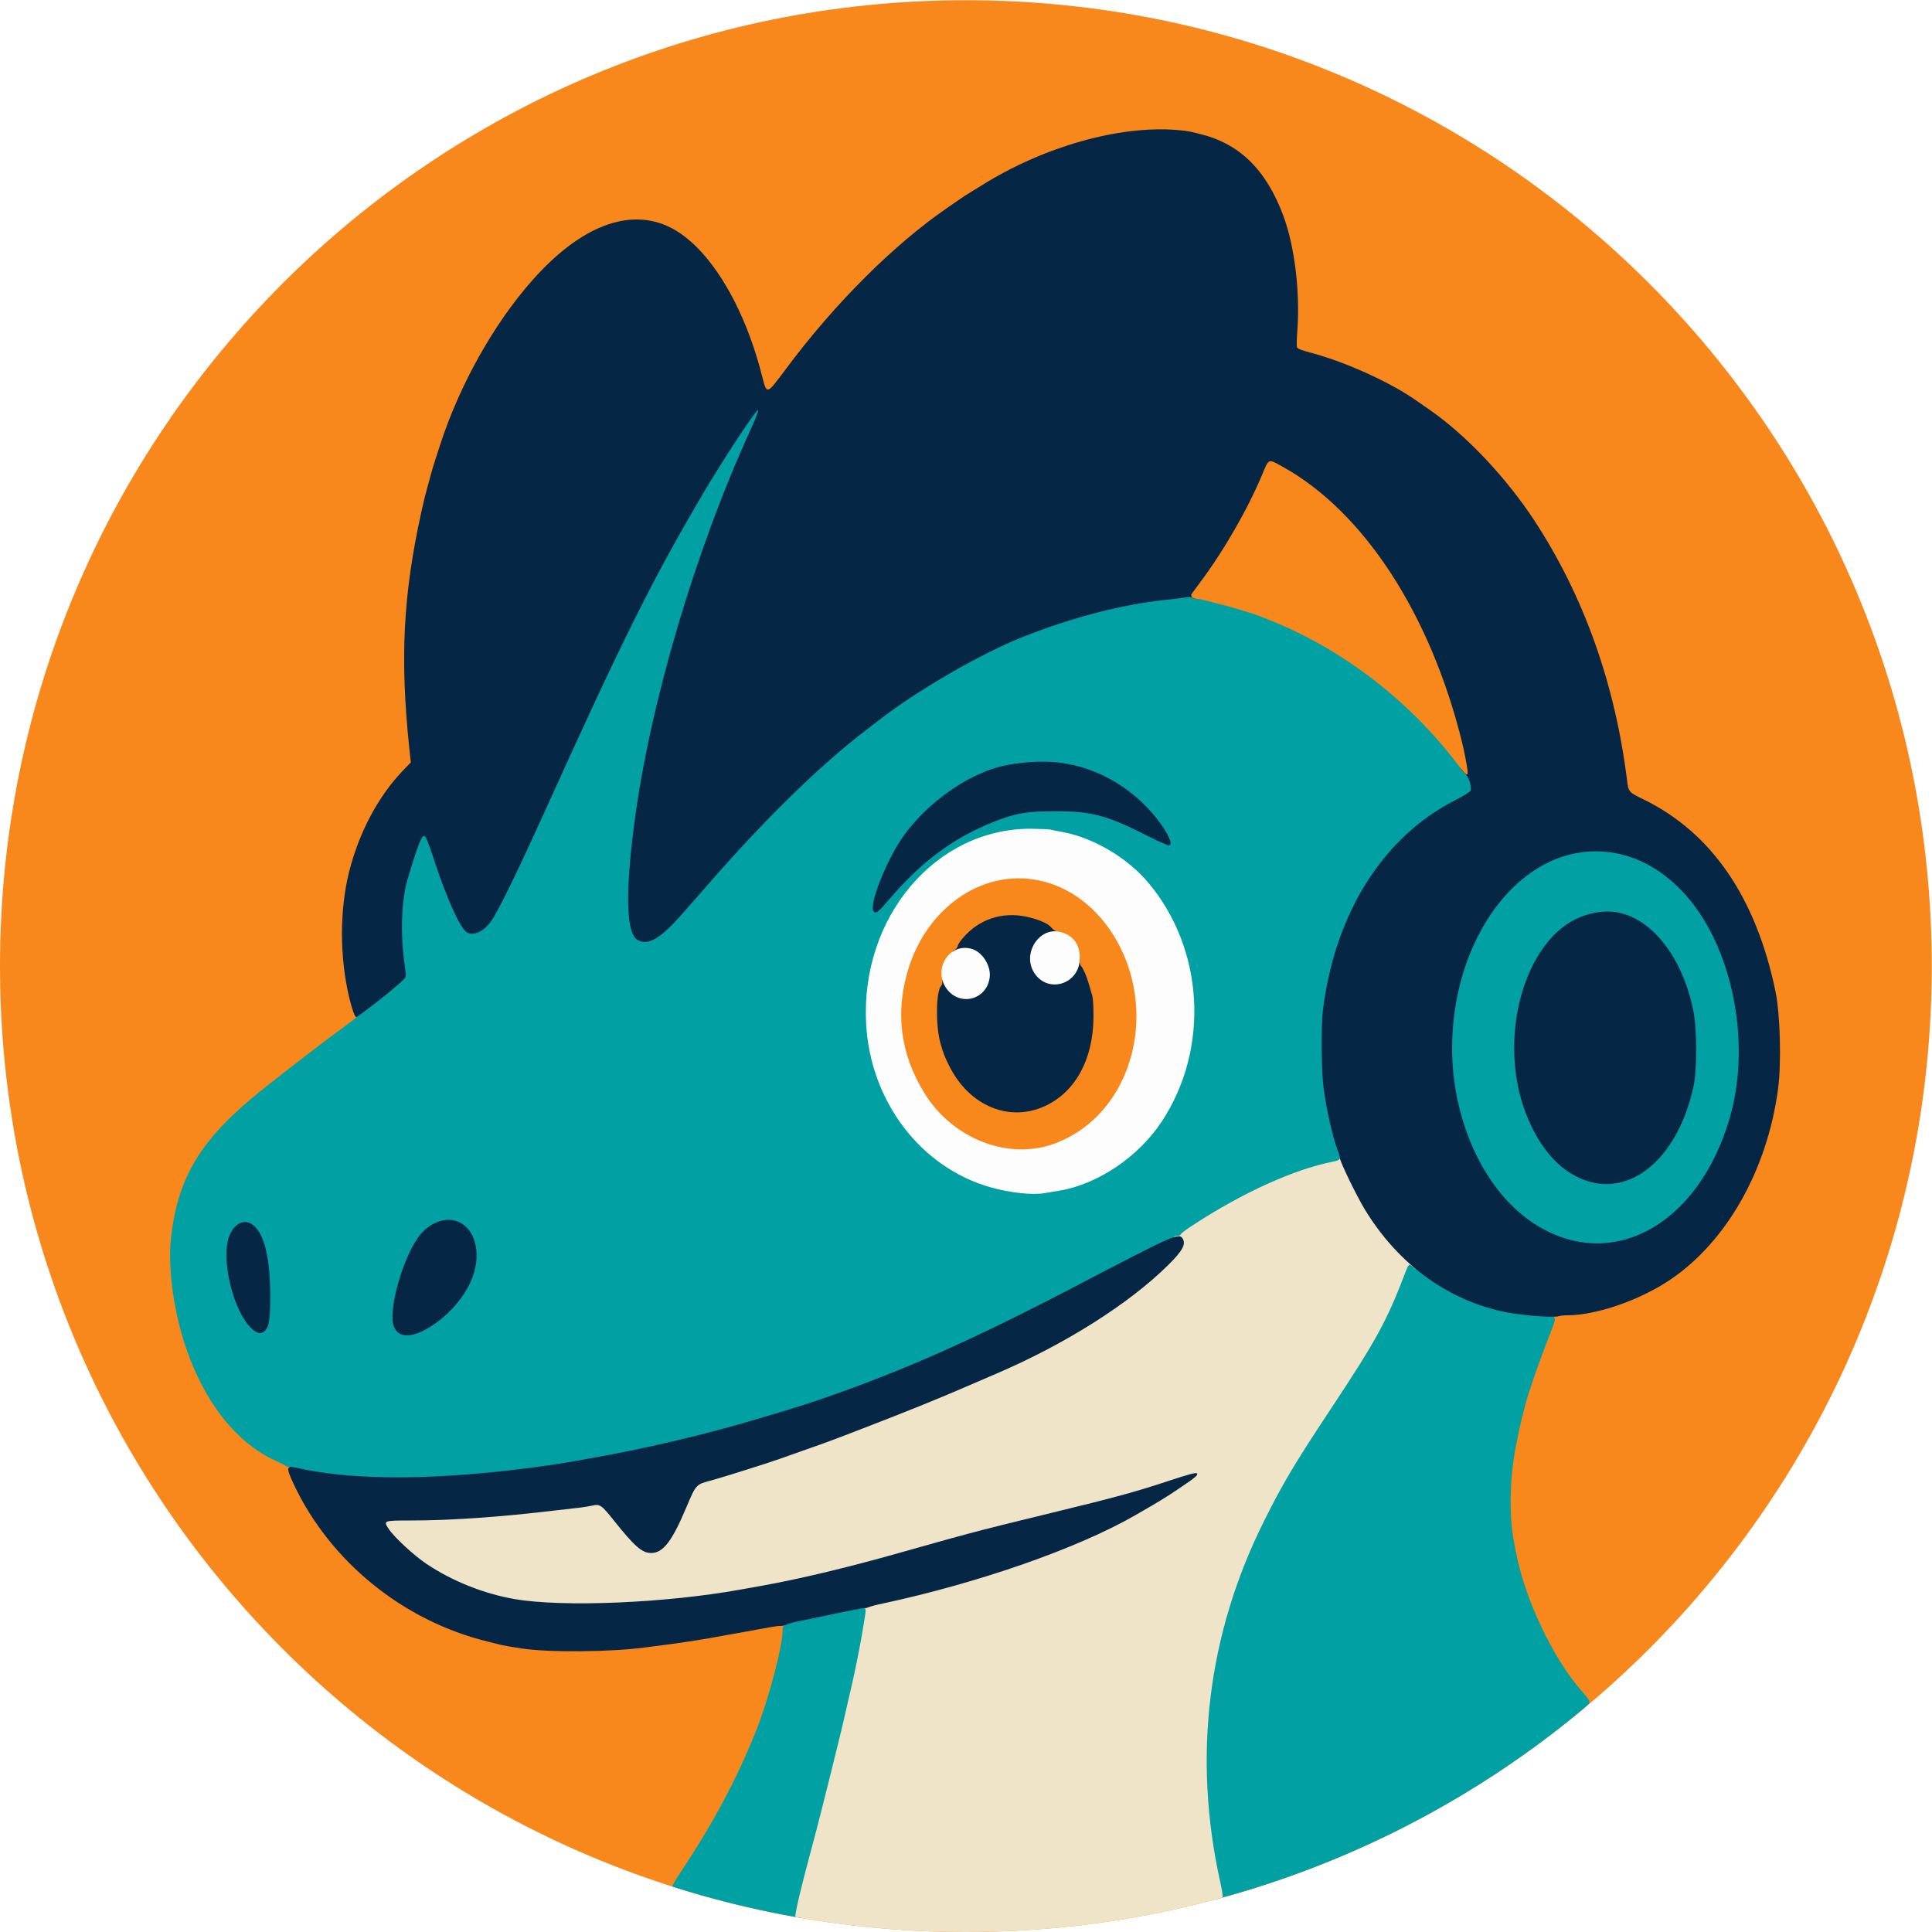
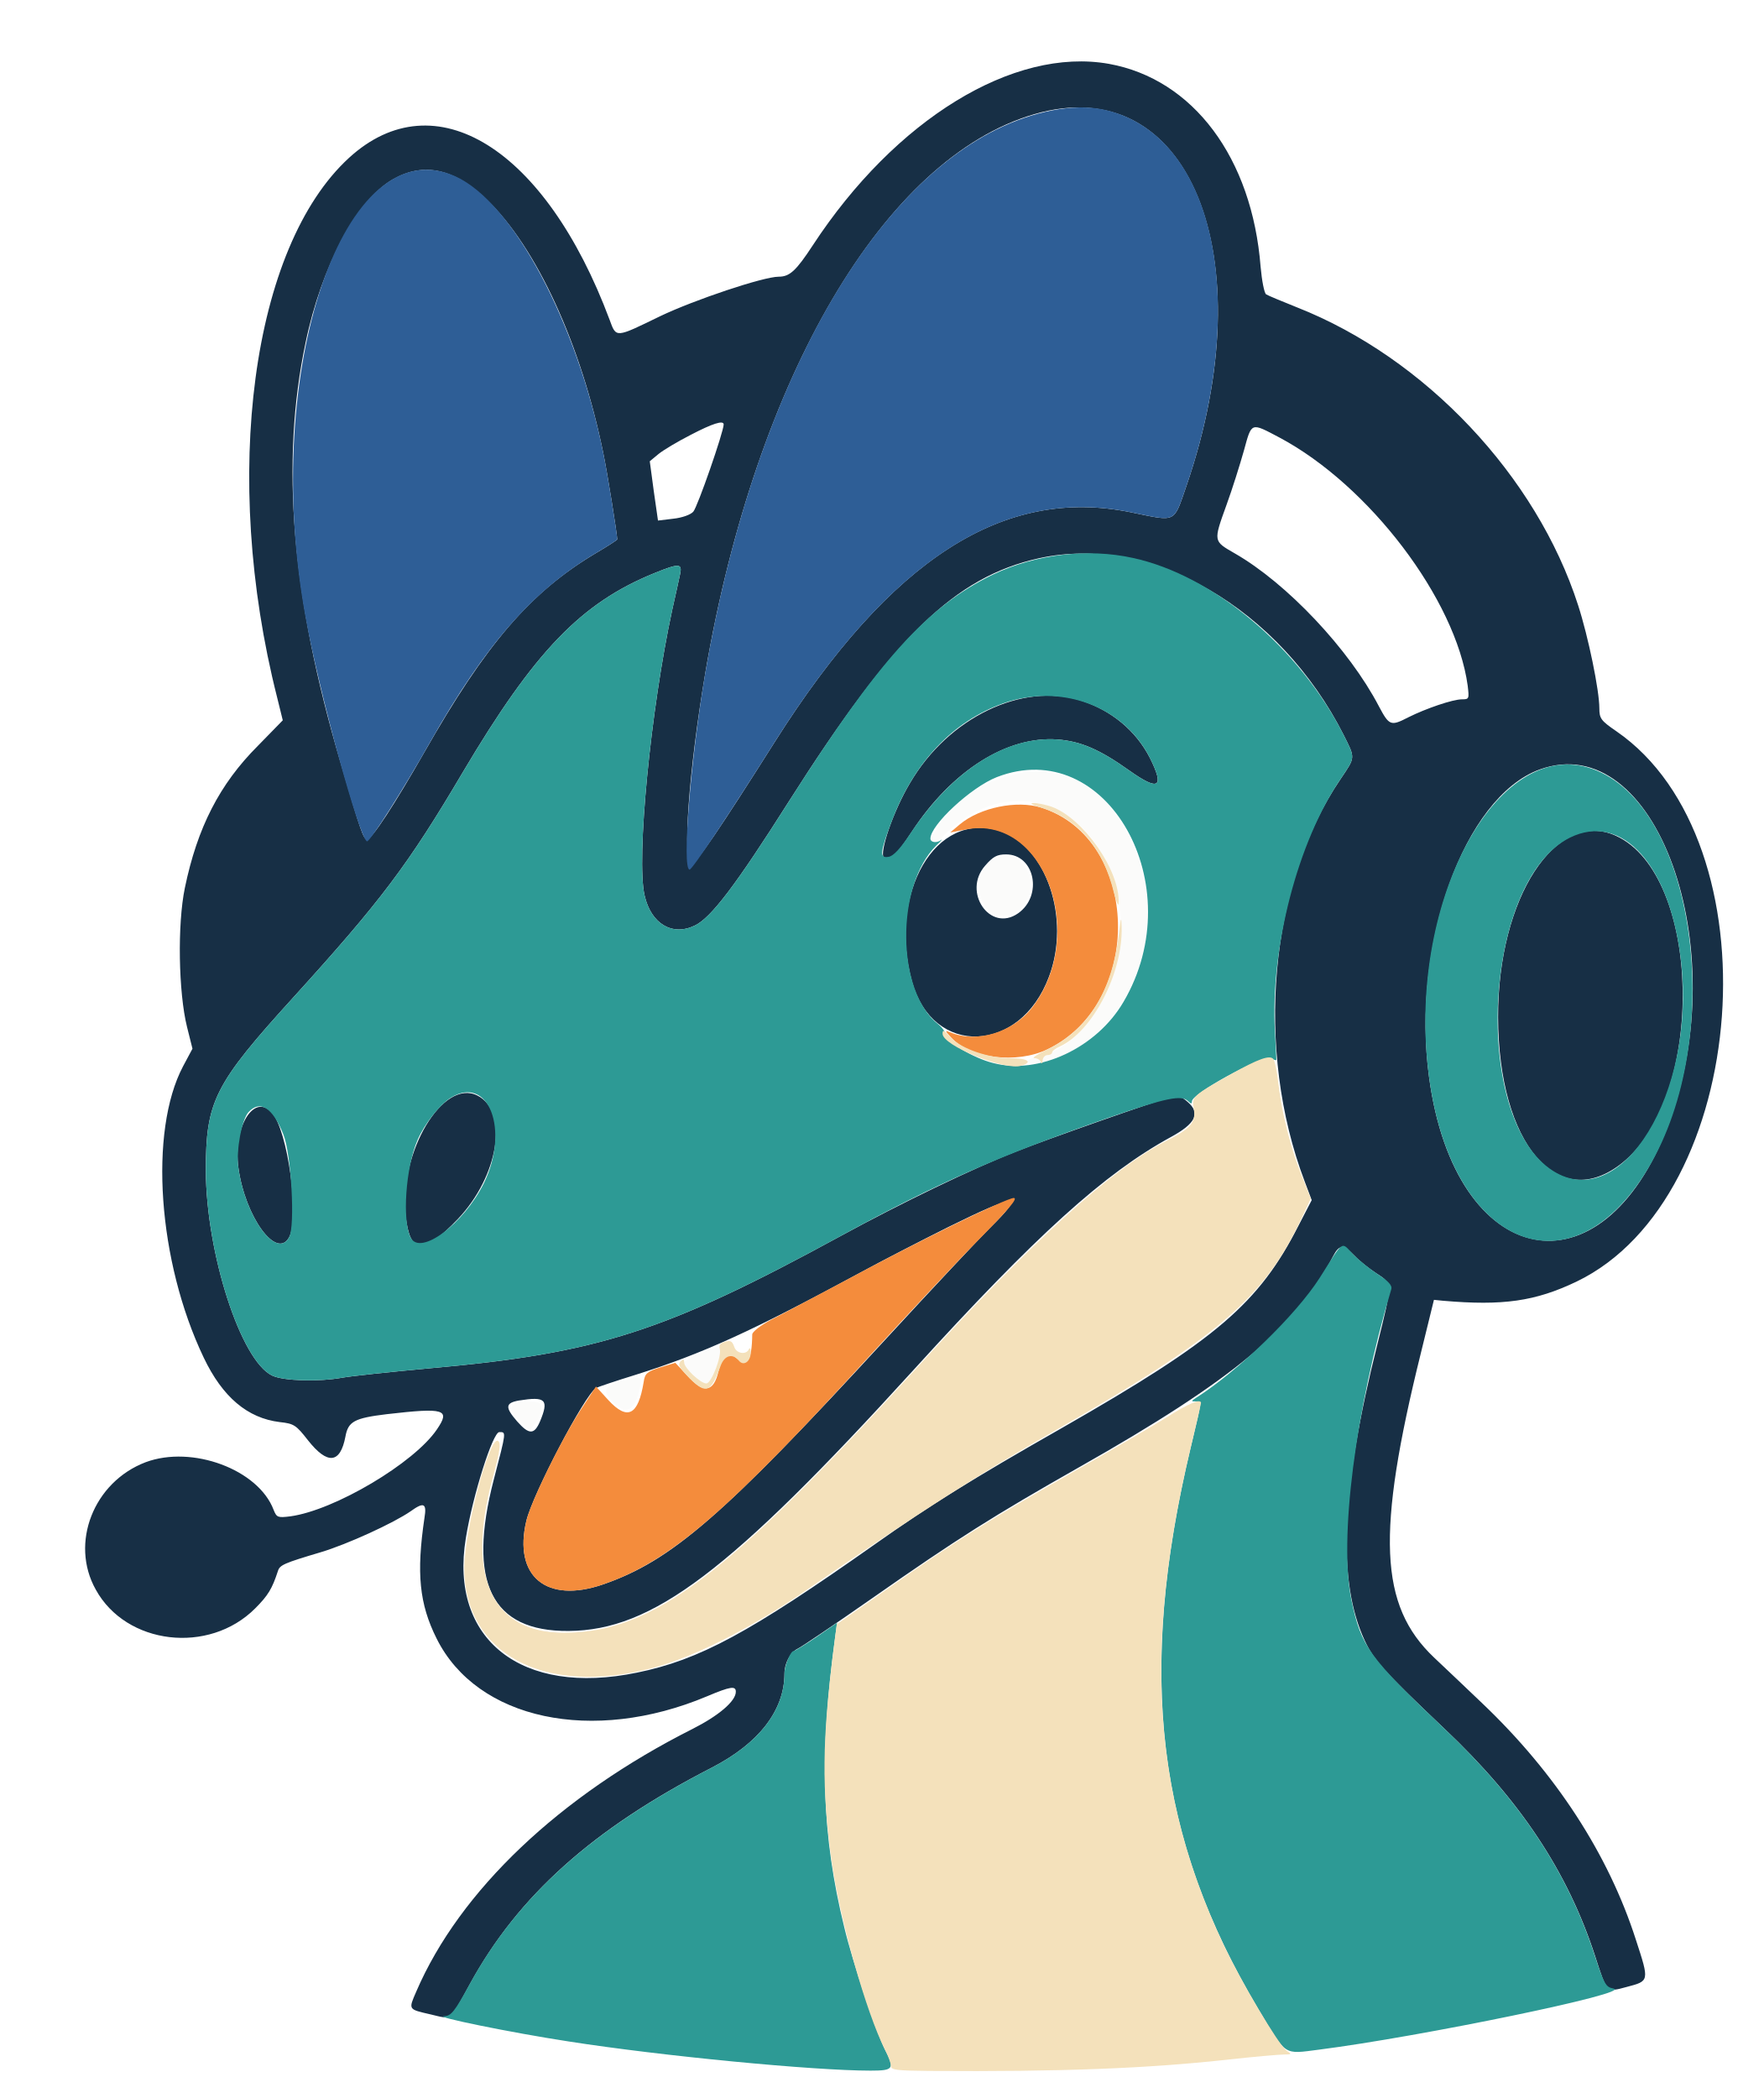
- <svg xmlns="http://www.w3.org/2000/svg" viewBox="192.0 164.0 861.5 861.5">
-   <defs>
-     <clipPath id="c">
-       <circle cx="622.8" cy="594.8" r="430.7" />
-     </clipPath>
-   </defs>
-   <g transform="translate(1245.5 0) scale(-1 1)">
-     <circle cx="622.8" cy="594.8" r="430.7" fill="#f9881c" />
-     <g clip-path="url(#c)">
-       <g transform="translate(0,1254) scale(0.05,-0.05)">
-         <path id="teal" fill="#01a1a3" d="M14267 18182 l-47 -48 73 -159 c311 -678 628 -1595 822 -2377 203 -817 321 -1772 255 -2065 -11 -51 -13 -53 -46 -53 -85 0 -160 55 -305 223 -696 802 -1199 1304 -1671 1665 -38 29 -96 74 -130 100 -342 263 -898 584 -1268 731 -441 175 -887 291 -1275 331 -60 6 -137 16 -170 21 -38 6 -63 5 -69 -1 -6 -6 -21 -10 -34 -10 -14 0 -41 -4 -61 -10 -20 -5 -82 -21 -139 -35 -57 -14 -122 -32 -145 -39 -23 -7 -76 -23 -117 -36 -80 -24 -107 -34 -265 -100 -276 -117 -550 -275 -818 -473 -270 -200 -650 -577 -854 -847 -23 -31 -54 -67 -68 -80 -31 -29 -50 -70 -60 -128 -11 -65 50 -123 225 -213 595 -305 984 -939 1091 -1779 18 -140 15 -559 -5 -703 -26 -193 -78 -424 -121 -542 -33 -91 -32 -94 18 -142 36 -35 53 -43 122 -58 346 -75 777 -269 1195 -540 41 -27 91 -63 110 -80 21 -19 51 -35 74 -40 41 -7 281 -127 946 -474 712 -371 1308 -644 1833 -840 320 -119 483 -175 737 -251 58 -17 148 -44 200 -60 462 -140 1051 -278 1525 -359 39 -7 90 -16 115 -21 98 -19 377 -59 550 -79 731 -85 1346 -88 1785 -10 173 31 168 29 181 74 8 30 16 40 31 40 12 1 27 6 34 12 8 5 53 28 100 50 355 165 644 542 807 1053 99 311 145 677 117 930 -61 547 -268 885 -805 1315 -217 174 -624 486 -755 580 -104 75 -117 89 -105 120 6 16 7 31 3 35 -4 4 -40 32 -79 61 -303 230 -285 206 -258 355 12 64 16 149 16 299 0 229 -9 306 -61 480 -80 274 -103 326 -166 384 l-47 44 -53 -54 c-52 -53 -53 -57 -125 -274 -65 -198 -176 -473 -216 -532 -29 -44 -102 -22 -147 45 -52 80 -232 452 -447 927 -708 1565 -963 2076 -1418 2850 -171 290 -466 737 -524 792 l-44 43 -47 -48z m-2192 -3282 c365 -82 685 -296 879 -587 80 -122 226 -426 226 -473 0 -3 -80 74 -177 170 -287 283 -496 425 -807 545 -194 75 -283 90 -541 90 -309 0 -445 -34 -757 -188 -81 -40 -144 -67 -141 -62 151 258 494 471 838 520 135 19 359 12 480 -15z m33 -590 c319 -64 602 -220 773 -427 518 -626 517 -1586 -3 -2201 -104 -123 -294 -258 -457 -327 -212 -89 -510 -142 -665 -116 -39 6 -100 17 -136 23 -328 55 -649 262 -830 535 -422 637 -381 1517 99 2107 144 178 449 349 706 396 39 7 86 16 105 21 76 16 304 10 408 -11z m5088 -3500 c66 -32 93 -69 157 -210 94 -204 167 -558 128 -619 -27 -42 -185 16 -319 116 -203 151 -316 462 -239 653 39 96 152 121 273 60z m1750 -32 c25 -62 30 -237 10 -356 -35 -205 -162 -469 -204 -427 -4 4 -9 95 -10 204 -5 267 23 472 79 584 18 34 23 37 63 37 42 0 45 -2 62 -42z M6705 14280 c-245 -36 -446 -151 -676 -387 -440 -451 -631 -1151 -509 -1868 46 -267 172 -579 318 -785 94 -134 305 -348 414 -421 321 -214 652 -245 996 -93 153 68 413 287 544 459 589 777 534 2003 -121 2688 -309 323 -628 457 -966 407z m253 -729 c113 -47 196 -108 259 -191 233 -311 326 -810 234 -1254 -59 -281 -209 -565 -350 -665 -204 -143 -409 -158 -631 -46 -191 96 -342 351 -422 710 -34 152 -33 520 1 685 93 449 300 730 582 790 88 19 246 5 327 -29z M8444 10562 c-305 -255 -693 -403 -1096 -419 -118 -5 -140 -8 -155 -25 -16 -18 -16 -19 5 -34 18 -12 20 -18 10 -34 -10 -15 -5 -35 25 -112 20 -51 47 -122 61 -158 13 -36 37 -101 54 -145 30 -81 98 -286 113 -340 28 -107 52 -206 59 -240 4 -22 15 -74 23 -115 62 -288 72 -646 26 -885 -5 -27 -14 -75 -20 -105 -80 -413 -328 -937 -580 -1225 -73 -84 -84 -102 -69 -119 20 -26 260 -219 405 -328 806 -605 1777 -1096 2695 -1364 85 -25 168 -50 183 -56 42 -16 51 -1 85 157 246 1124 113 2214 -394 3226 -168 336 -268 504 -599 1004 -401 605 -495 778 -660 1212 -19 49 -41 84 -70 113 l-42 41 -59 -49z M13310 7495 c-43 -44 -43 -44 -31 -127 21 -135 30 -183 61 -343 18 -94 42 -206 61 -285 11 -47 24 -103 29 -125 37 -167 63 -276 146 -610 52 -209 112 -447 134 -530 22 -82 76 -289 120 -459 44 -170 86 -316 94 -324 11 -11 21 -12 47 -4 19 6 77 19 129 28 269 47 942 222 973 253 7 7 -18 51 -75 138 -289 434 -501 832 -671 1258 -112 280 -237 755 -237 900 0 21 -5 35 -12 35 -7 0 -1 11 14 24 25 22 26 25 10 39 -37 32 -82 45 -342 97 -25 5 -121 25 -215 45 -207 43 -182 44 -235 -10z" />
-         <path id="cream" fill="#efe4c7" d="M9073 11478 c-31 -32 -60 -74 -72 -105 -96 -246 -266 -512 -463 -725 -95 -103 -108 -120 -102 -143 6 -26 7 -26 28 -7 39 35 42 33 71 -41 165 -434 259 -607 660 -1212 331 -500 431 -668 599 -1004 507 -1011 641 -2110 394 -3224 -21 -96 -27 -142 -20 -149 25 -25 553 -147 872 -202 601 -104 1329 -147 1800 -107 80 7 188 14 240 17 136 7 537 53 645 74 28 5 92 15 143 21 51 7 99 17 107 23 15 11 -40 243 -185 781 -22 83 -82 321 -134 530 -83 334 -109 443 -146 610 -5 22 -18 78 -29 125 -33 138 -79 367 -101 500 -5 30 -14 82 -19 115 -18 103 -17 109 26 102 37 -6 37 -6 -13 44 -50 50 -50 50 -205 85 -922 205 -1703 484 -2284 814 -115 65 -122 73 -46 50 130 -41 454 -125 861 -224 377 -92 470 -115 610 -151 163 -42 431 -116 715 -197 455 -130 913 -240 1245 -299 63 -12 151 -27 195 -35 669 -121 1587 -159 2015 -85 272 47 553 159 786 313 120 80 393 341 429 410 19 38 19 38 -30 88 l-49 50 -216 0 c-427 0 -1174 62 -1642 136 -46 7 -107 -45 -226 -196 -161 -203 -193 -230 -275 -230 -37 0 -53 5 -72 24 -25 25 -114 202 -186 371 -32 73 -56 114 -93 153 -60 64 -75 72 -186 101 -99 27 -489 150 -605 191 -44 16 -152 54 -240 85 -169 59 -245 87 -495 184 -380 146 -694 273 -930 376 -85 37 -202 87 -260 112 -500 214 -970 490 -1314 772 -231 189 -303 277 -279 341 11 31 3 40 -37 40 -10 0 -20 7 -23 15 -4 8 -52 45 -109 81 -444 290 -900 496 -1245 564 -67 13 -76 26 -53 71 19 34 -4 21 -57 -33z" />
-         <path id="navy" fill="#062646" d="M10575 20641 c-49 -4 -103 -11 -120 -15 -16 -4 -50 -12 -75 -18 -360 -84 -600 -317 -755 -732 -99 -266 -149 -664 -126 -1009 6 -82 8 -154 5 -162 -7 -16 -35 -27 -139 -55 -304 -82 -700 -262 -930 -425 -33 -23 -85 -59 -115 -80 -326 -226 -681 -602 -935 -989 -439 -671 -717 -1450 -825 -2311 -13 -109 -14 -109 -149 -175 -605 -296 -1001 -872 -1175 -1711 -43 -206 -54 -647 -22 -879 98 -718 458 -1352 958 -1691 272 -184 661 -319 920 -319 33 0 67 -4 76 -8 29 -15 310 5 453 32 521 98 974 423 1275 916 76 125 224 430 224 461 0 8 11 45 25 84 43 118 95 349 121 542 20 144 23 563 5 703 -109 857 -535 1533 -1172 1860 -85 44 -140 78 -144 89 -12 38 18 127 51 154 38 30 65 84 80 160 44 224 178 658 270 877 214 507 415 833 748 1213 130 149 585 475 615 441 4 -5 18 -34 31 -64 112 -269 333 -650 534 -920 39 -52 79 -107 88 -122 18 -28 46 -36 64 -18 6 6 31 7 69 1 33 -5 110 -15 170 -21 388 -40 834 -156 1275 -331 370 -147 926 -468 1268 -731 34 -26 92 -71 130 -100 406 -311 885 -778 1388 -1353 72 -83 179 -205 238 -272 203 -232 310 -297 406 -248 105 54 116 403 34 1035 -139 1071 -544 2440 -1041 3525 -45 99 -69 163 -64 168 13 13 319 -452 493 -748 455 -774 710 -1285 1418 -2850 245 -540 413 -884 474 -966 69 -93 164 -132 219 -89 59 46 173 301 277 615 74 223 86 250 106 237 22 -14 68 -141 139 -382 57 -196 66 -494 24 -783 -13 -87 -13 -87 17 -118 50 -54 399 -329 416 -329 14 0 35 58 63 171 87 361 87 789 0 1130 -88 346 -257 664 -474 892 l-75 78 14 127 c84 807 55 1372 -110 2117 -11 50 -24 106 -29 125 -5 19 -19 71 -31 115 -39 145 -39 145 -106 350 -173 533 -477 1075 -816 1459 -433 492 -873 660 -1239 476 -335 -169 -651 -679 -813 -1315 -46 -179 -39 -181 -213 52 -438 588 -961 1109 -1443 1441 -41 28 -93 64 -115 79 -22 16 -56 38 -75 49 -19 12 -73 45 -120 74 -550 343 -1219 532 -1735 491z m-3616 -6441 c651 -82 1160 -847 1161 -1746 0 -651 -286 -1270 -720 -1559 -683 -455 -1474 -35 -1756 934 -200 688 -17 1561 424 2023 256 268 565 388 891 348z M6631 13660 c-306 -65 -567 -408 -662 -870 -34 -165 -35 -533 -1 -685 161 -728 680 -1066 1136 -741 198 141 360 423 427 742 119 573 -72 1207 -437 1453 -138 92 -318 132 -463 101z M11595 14995 c-298 -43 -580 -198 -791 -435 -130 -147 -210 -300 -156 -300 10 0 101 42 203 93 348 176 484 212 804 212 258 0 347 -15 541 -90 360 -139 652 -354 941 -692 106 -124 121 -135 142 -109 42 51 -100 420 -246 640 -183 275 -517 533 -818 630 -180 58 -429 78 -620 51z M16972 10899 c-156 -77 -199 -313 -98 -534 59 -129 169 -261 296 -355 192 -141 338 -158 386 -44 61 146 -93 670 -246 837 -99 108 -235 147 -338 96z M18805 10868 c-96 -83 -145 -299 -145 -633 0 -194 11 -267 46 -302 35 -35 68 -30 123 22 166 156 277 639 192 833 -50 112 -142 146 -216 80z M10526 10759 c-36 -52 -6 -110 123 -238 349 -347 921 -709 1541 -974 58 -25 175 -75 260 -112 236 -103 550 -230 930 -376 250 -97 326 -125 495 -184 88 -31 196 -69 240 -85 116 -41 506 -164 605 -191 145 -38 141 -34 230 -244 127 -302 207 -405 313 -405 81 0 148 59 335 293 109 137 121 145 194 129 29 -6 75 -14 103 -17 27 -3 125 -14 218 -25 493 -59 935 -90 1290 -90 247 0 249 -1 202 -73 -48 -74 -226 -239 -340 -315 -230 -154 -513 -266 -785 -313 -428 -74 -1346 -36 -2015 85 -44 8 -132 23 -195 35 -332 59 -790 169 -1245 299 -284 81 -552 155 -715 197 -140 36 -233 59 -610 151 -580 141 -753 188 -1049 286 -185 61 -246 77 -255 68 -14 -14 9 -34 164 -138 107 -73 183 -119 385 -235 515 -296 1391 -602 2250 -787 55 -11 111 -26 125 -32 14 -6 30 -11 37 -9 12 2 145 -24 403 -79 80 -17 170 -36 200 -41 30 -6 71 -18 90 -26 19 -9 47 -15 62 -14 28 1 35 0 428 -72 135 -25 279 -50 320 -56 156 -24 197 -30 285 -41 50 -6 119 -15 155 -20 311 -44 873 -49 1120 -11 80 12 161 26 180 31 19 5 73 18 120 30 754 184 1407 714 1731 1405 69 148 66 166 -24 145 -473 -107 -1124 -113 -1937 -19 -173 20 -452 60 -550 79 -25 5 -76 14 -115 21 -474 81 -1063 219 -1525 359 -52 16 -142 43 -200 60 -177 53 -230 70 -380 122 -707 244 -1339 525 -2246 999 -859 449 -915 474 -948 428z" />
-         <path id="white" fill="#fdfdfd" d="M11700 14401 c-19 -5 -66 -14 -105 -21 -276 -51 -578 -229 -764 -450 -501 -593 -551 -1484 -120 -2135 207 -312 568 -556 909 -613 36 -6 97 -17 136 -23 110 -18 304 3 479 52 625 176 1076 770 1111 1465 48 949 -624 1739 -1475 1733 -75 -1 -152 -4 -171 -8z m416 -522 c143 -25 318 -99 431 -182 253 -187 445 -684 403 -1045 -71 -613 -427 -996 -946 -1019 -527 -24 -918 365 -984 977 -43 396 138 886 399 1083 199 150 480 225 697 186z" />
-         <path id="iris" fill="#f9881c" d="M9630 17637 c-723 -401 -1318 -1316 -1599 -2457 -20 -84 -42 -195 -48 -244 -8 -67 7 -59 86 45 413 548 989 999 1606 1259 158 66 185 76 265 100 41 13 94 29 117 36 23 7 88 25 145 39 57 14 119 30 139 35 20 6 48 10 61 10 30 0 53 24 42 42 -4 6 -40 55 -79 107 -213 285 -425 654 -555 967 -56 136 -50 134 -180 61z M11860 13958 c-634 -90 -1062 -840 -885 -1549 96 -385 345 -677 685 -806 412 -155 912 37 1165 447 219 355 265 731 139 1125 -169 524 -630 851 -1104 783z m302 -409 c125 -26 288 -132 288 -188 0 -10 28 -44 61 -75 74 -69 92 -114 79 -203 -6 -46 -5 -61 7 -75 10 -11 21 -63 31 -135 29 -229 -25 -469 -151 -665 -152 -238 -471 -317 -742 -184 -159 79 -248 208 -310 454 -30 117 -38 360 -16 442 33 117 46 159 67 207 13 28 28 54 33 58 6 3 11 35 11 71 0 113 20 138 126 159 17 3 44 20 60 36 79 83 299 130 456 98z" />
-         <path id="pupil" fill="#062646" d="M11880 13616 c-100 -26 -160 -56 -188 -90 -10 -14 -31 -28 -46 -32 -28 -7 -28 -7 9 -44 20 -21 50 -40 65 -43 39 -8 58 -30 76 -93 16 -55 13 -118 -8 -157 -39 -75 -212 -75 -252 0 -8 15 -33 46 -55 68 l-41 39 0 -36 c0 -20 -5 -40 -11 -43 -5 -4 -20 -30 -33 -58 -21 -48 -34 -90 -67 -207 -7 -28 -12 -102 -11 -193 3 -374 160 -662 428 -789 321 -151 681 -2 859 357 44 89 53 112 80 210 42 155 37 457 -8 502 -10 10 -13 27 -10 54 7 52 -4 50 -67 -17 -60 -63 -82 -74 -150 -74 -95 0 -125 36 -124 145 0 109 37 148 141 149 51 1 66 5 88 26 26 24 26 24 2 37 -14 7 -27 25 -30 41 -4 18 -33 57 -74 99 -148 152 -358 207 -573 149z" />
-         <path id="highlight" fill="#fdfdfd" d="M11617 13489 c-117 -28 -177 -108 -177 -234 0 -231 282 -322 406 -132 111 169 -41 412 -229 366z M12412 13340 c-100 -24 -183 -152 -168 -259 27 -200 268 -260 385 -97 122 170 -21 405 -217 356z" />
-       </g>
+ <svg xmlns="http://www.w3.org/2000/svg" viewBox="110 60 580 690">
+   <g transform="translate(800 0) scale(-1 1)">
+     <g transform="translate(0,800) scale(0.1,-0.1)">
+       <path d="M3383 4844 c-165 -60 -285 -308 -253 -522 33 -215 178 -387 353 -418 44 -7 52 11 7 19 -161 33 -294 258 -275 466 33 355 354 497 586 258 l60 -62 -16 39 c-70 176 -293 282 -462 220z  M3538 4560 c-58 -58 -16 -173 63 -173 89 0 109 153 24 191 -39 18 -54 15 -87 -18z  M4525 2953 c4 -10 14 -37 22 -60 20 -57 29 -61 65 -24 17 17 34 31 39 31 27 0 2 24 -46 46 -67 29 -90 31 -80 7z  M4795 2838 c16 -79 46 -94 89 -49 36 37 31 51 -25 67 -67 20 -72 19 -64 -18z  M5120 2766 c0 -13 9 -34 19 -47 l19 -24 31 29 c48 46 38 66 -35 66 -29 0 -34 -3 -34 -24z" fill="#FBFBFA" fill-rule="evenodd" />
+     </g>
+     <g transform="translate(0,800) scale(0.1,-0.1)">
+       <path d="M0 7308 c0 -380 2 -689 4 -687 3 3 10 35 16 72 98 617 617 1151 1246 1281 l119 25 -692 0 -693 1 0 -692z M6635 7993 c11 -2 55 -11 99 -19 597 -115 1104 -615 1237 -1219 11 -49 22 -91 25 -94 2 -2 4 298 4 667 l0 672 -692 -1 c-381 -1 -684 -3 -673 -6z M3253 7190 c-277 -50 -471 -309 -499 -668 -4 -45 -12 -86 -18 -90 -6 -4 -52 -23 -102 -43 -421 -166 -787 -554 -924 -979 -34 -105 -70 -281 -70 -339 0 -34 -5 -41 -56 -76 -527 -363 -442 -1534 131 -1810 136 -65 242 -80 439 -63 l30 3 43 -175 c147 -593 137 -830 -43 -1001 -38 -36 -109 -103 -158 -150 -243 -231 -416 -498 -506 -778 -45 -138 -45 -136 31 -156 66 -18 64 -19 103 102 90 276 245 511 496 748 203 193 230 223 261 288 92 197 79 498 -41 976 -50 201 -50 199 3 233 23 15 55 40 71 57 38 39 51 39 72 -1 120 -233 329 -407 834 -693 282 -160 401 -235 681 -431 123 -86 234 -161 245 -166 25 -12 44 -48 44 -82 0 -121 84 -230 240 -310 391 -201 636 -421 795 -712 68 -124 57 -116 129 -99 74 17 73 15 47 75 -143 332 -472 644 -909 864 -85 43 -142 91 -142 122 0 20 17 18 95 -15 376 -158 756 -77 889 190 57 114 67 215 40 397 -8 48 2 53 45 22 56 -39 209 -109 296 -135 121 -36 135 -42 141 -62 19 -58 32 -80 75 -123 152 -152 424 -120 524 62 86 153 7 354 -164 419 -153 57 -371 -24 -421 -157 -10 -25 -14 -26 -55 -21 -146 20 -408 176 -482 286 -45 66 -26 72 165 50 107 -13 127 -24 136 -74 17 -89 59 -93 123 -12 39 50 46 55 93 60 106 13 188 82 250 212 151 316 181 744 68 958 l-31 58 18 72 c28 113 32 337 7 457 -41 198 -114 341 -240 467 l-82 84 19 77 c184 727 83 1480 -237 1773 -282 258 -646 32 -857 -533 -22 -60 -18 -60 -166 12 -113 54 -340 130 -390 130 -36 0 -57 19 -112 103 -271 414 -660 653 -974 597z m247 -166 c491 -144 913 -862 1080 -1835 55 -324 77 -629 45 -629 -15 0 -89 109 -275 403 -380 600 -751 838 -1170 752 -151 -31 -139 -37 -182 87 -260 756 -7 1372 502 1222z m2108 -214 c118 -68 235 -286 287 -537 83 -394 46 -835 -115 -1381 -69 -235 -75 -252 -88 -252 -15 0 -90 115 -187 285 -205 360 -350 528 -565 656 -39 23 -70 43 -70 45 0 16 33 223 46 284 72 355 220 678 383 833 108 103 207 125 309 67z m-980 -840 c43 -22 90 -50 106 -63 l29 -24 -13 -97 -14 -98 -50 6 c-29 3 -57 13 -66 23 -14 15 -100 263 -100 287 0 15 37 3 108 -34z m-1819 -52 c13 -46 38 -126 57 -178 44 -122 44 -119 -27 -160 -171 -98 -376 -315 -474 -503 -34 -64 -39 -66 -97 -36 -58 29 -146 59 -176 59 -24 0 -24 2 -19 45 39 284 324 659 619 816 95 50 91 52 117 -43z m674 -354 c276 -61 477 -256 822 -799 176 -278 257 -384 310 -409 74 -36 144 6 165 99 28 119 -20 612 -91 940 -11 50 -23 102 -26 118 -7 34 4 35 85 2 241 -98 394 -257 630 -655 180 -305 270 -424 557 -740 261 -287 288 -342 288 -570 -1 -272 -115 -625 -218 -674 -37 -18 -154 -21 -231 -7 -27 5 -157 19 -289 31 -551 49 -772 120 -1350 435 -198 108 -441 225 -575 277 -100 40 -456 165 -517 182 -14 5 -30 -1 -49 -18 -43 -37 -27 -71 56 -116 219 -120 442 -322 845 -765 605 -665 859 -857 1135 -859 254 -2 334 159 246 498 -42 161 -41 156 -18 156 21 0 87 -207 110 -349 55 -333 -183 -521 -563 -442 -206 42 -370 131 -785 424 -172 122 -316 212 -615 382 -507 290 -645 408 -776 665 l-43 83 23 61 c165 435 117 979 -118 1324 -49 73 -49 67 -10 145 211 417 634 662 1002 581z m-1646 -695 c248 -91 422 -577 363 -1012 -86 -637 -570 -732 -787 -156 -220 585 43 1307 424 1168z m1943 -1504 c94 -47 224 -114 288 -149 357 -193 521 -268 740 -337 68 -21 127 -41 132 -44 37 -23 208 -349 229 -437 43 -182 -66 -273 -252 -209 -226 78 -394 224 -934 811 -149 162 -301 324 -337 360 -119 116 -93 117 134 5z m1413 -571 c45 -8 47 -22 6 -69 -39 -44 -56 -44 -75 0 -30 72 -19 83 69 69z M3345 5096 c-100 -32 -181 -99 -227 -189 -49 -98 -29 -110 68 -41 97 69 159 96 236 102 166 12 347 -102 479 -303 56 -85 75 -103 92 -86 16 16 -31 154 -86 246 -126 215 -369 332 -562 271z M3612 4667 c-153 -49 -234 -288 -162 -479 95 -255 383 -265 451 -15 79 292 -79 562 -289 494z m48 -114 c76 -86 -16 -221 -108 -157 -83 58 -55 194 39 194 30 0 43 -7 69 -37z M5330 3797 c-104 -52 -70 -265 64 -406 115 -120 158 -117 172 12 22 207 -123 451 -236 394z M6006 3741 c-52 -57 -92 -344 -57 -410 41 -76 145 67 167 229 18 133 -51 246 -110 181z M1585 4651 c-281 -129 -296 -854 -21 -1075 211 -170 408 61 409 479 1 392 -191 687 -388 596z M1 693 l-1 -693 653 1 c453 1 641 4 617 11 -413 118 -641 252 -873 512 -194 218 -336 508 -381 778 -13 75 -14 16 -15 -609z M7985 1298 c-95 -592 -583 -1111 -1190 -1268 l-110 -29 658 0 657 -1 0 670 c0 369 -2 670 -4 670 -2 0 -7 -19 -11 -42z" fill="#172F45" fill-rule="evenodd" />
+     </g>
+     <g transform="translate(0,800) scale(0.1,-0.1)">
+       <path d="M3174 5565 c-264 -57 -548 -296 -693 -582 -39 -78 -39 -72 10 -145 141 -207 231 -554 216 -829 l-5 -96 24 5 c34 6 254 -115 254 -140 0 -9 3 -9 12 0 22 22 71 12 262 -54 361 -126 555 -211 881 -389 578 -315 799 -386 1350 -435 132 -12 262 -26 289 -31 77 -14 194 -11 231 7 103 49 217 402 218 674 0 228 -27 283 -288 570 -287 316 -377 435 -557 740 -236 398 -389 557 -630 655 -81 33 -92 32 -85 -2 3 -16 15 -68 26 -118 71 -328 119 -821 91 -940 -21 -93 -91 -135 -165 -99 -53 25 -134 131 -310 409 -294 463 -454 640 -670 745 -139 67 -312 88 -461 55z m426 -478 c166 -59 293 -193 367 -387 39 -104 41 -123 11 -118 -16 2 -39 27 -73 78 -139 208 -315 320 -483 308 -77 -6 -139 -33 -236 -102 -97 -69 -117 -57 -68 41 86 170 292 247 482 180z m22 -243 c84 -33 218 -157 218 -202 0 -13 -21 -16 -36 -4 -5 4 2 -5 17 -19 134 -133 131 -479 -6 -587 -14 -11 -25 -27 -25 -35 0 -22 -91 -77 -156 -93 -150 -40 -341 50 -429 201 -225 383 55 880 417 739z m1795 -1054 c36 -22 87 -86 110 -140 39 -90 51 -267 22 -321 -32 -60 -174 46 -240 179 -86 175 -16 358 108 282z m666 -48 c22 -25 41 -126 33 -182 -22 -162 -126 -305 -167 -229 -20 37 -7 273 19 338 35 88 77 115 115 73z M1665 4872 c-341 -118 -447 -881 -184 -1317 253 -420 644 -256 719 302 77 564 -219 1124 -535 1015z m72 -227 c286 -143 325 -925 55 -1096 -225 -142 -469 256 -421 686 35 318 194 495 366 410z M2450 3275 c-19 -20 -57 -50 -83 -67 -33 -21 -46 -36 -43 -47 119 -399 173 -825 131 -1025 -32 -151 -56 -185 -305 -421 -251 -238 -406 -472 -496 -750 -30 -91 -35 -100 -60 -105 -70 -13 632 -158 968 -201 118 -15 106 -23 198 131 337 563 402 1103 224 1849 -40 169 -38 151 -16 152 15 0 15 1 -2 12 -138 88 -327 271 -406 394 -81 128 -70 120 -110 78z M4153 2019 c53 -390 45 -654 -30 -959 -27 -113 -104 -342 -134 -402 -32 -62 -28 -68 48 -68 187 0 686 48 993 96 189 29 448 82 409 83 -23 1 -34 15 -84 106 -159 290 -405 510 -795 711 -156 80 -240 189 -240 310 0 26 -20 74 -30 74 -4 0 -38 21 -75 46 l-68 47 6 -44z" fill="#2D9A95" fill-rule="evenodd" />
+     </g>
+     <g transform="translate(0,800) scale(0.1,-0.1)">
+       <path d="M3476 4744 c-326 -103 -341 -641 -21 -795 102 -49 254 -30 317 39 21 23 21 24 3 17 -87 -37 -207 0 -270 82 -184 241 -38 635 218 585 l52 -10 -32 27 c-66 55 -187 80 -267 55z  M3681 3323 c75 -76 234 -246 355 -378 474 -520 660 -680 881 -756 186 -64 295 26 252 209 -14 61 -114 266 -178 364 l-51 78 -41 -45 c-63 -68 -98 -50 -116 60 -4 28 -11 34 -55 48 l-49 15 -41 -44 c-53 -58 -85 -53 -101 16 -12 51 -32 67 -56 46 -38 -34 -54 -12 -55 75 0 9 -27 30 -65 50 -36 18 -140 74 -231 122 -240 130 -540 277 -564 277 -15 0 15 -36 115 -137z" fill="#F48C3C" fill-rule="evenodd" />
+       <path d="M3272 7040 c-364 -77 -485 -625 -274 -1238 43 -124 31 -118 182 -87 419 86 790 -153 1170 -752 151 -239 273 -423 282 -423 26 0 -3 362 -52 649 -152 886 -515 1565 -955 1784 -125 62 -256 87 -353 67z  M5402 6820 c-189 -86 -398 -477 -486 -910 -13 -61 -46 -268 -46 -284 0 -2 31 -22 70 -45 208 -124 362 -299 545 -621 87 -154 199 -330 208 -327 25 8 159 496 203 742 147 807 -128 1611 -494 1445z" fill="#2E5E96" fill-rule="evenodd" />
+     </g>
+     <g transform="translate(0,800) scale(0.1,-0.1)">
+       <path d="M3442 4747 c-105 -38 -225 -209 -221 -316 0 -15 6 -2 15 31 36 149 117 244 240 282 31 9 40 15 24 15 -14 0 -40 -6 -58 -12z M3211 4352 c-4 -152 95 -344 204 -394 14 -6 25 -15 25 -20 0 -4 7 -8 15 -8 8 0 15 -8 16 -17 0 -11 3 -13 6 -5 2 6 12 12 21 12 10 0 -10 13 -43 29 -134 64 -213 192 -235 381 -6 54 -8 58 -9 22z M3771 3986 c-33 -35 -123 -66 -192 -66 -59 0 -78 -13 -38 -25 54 -17 259 66 259 105 0 15 -4 13 -29 -14z M2712 3917 c-5 -7 -12 -41 -16 -77 -10 -93 -40 -214 -76 -304 l-31 -78 31 -66 c121 -259 274 -390 812 -698 251 -144 432 -259 818 -525 180 -124 370 -220 505 -255 356 -94 620 48 618 332 -2 127 -83 433 -111 415 -10 -6 -7 -32 19 -127 86 -321 1 -504 -236 -504 -290 1 -533 183 -1150 860 -389 428 -652 667 -835 760 -76 38 -94 60 -86 104 7 39 4 42 -124 114 -89 50 -126 63 -138 49z M4485 2970 c-7 -22 -40 -27 -48 -7 -3 6 -6 2 -6 -9 -1 -31 23 -49 39 -29 21 25 47 18 60 -17 32 -88 48 -95 102 -41 33 34 40 45 30 55 -9 9 -12 9 -12 -3 0 -18 -54 -69 -73 -69 -17 0 -52 92 -44 115 3 7 -1 16 -9 19 -25 10 -32 7 -39 -14z M2950 2786 c0 -2 15 -68 34 -147 156 -653 125 -1138 -105 -1628 -59 -126 -184 -336 -210 -355 -18 -12 -18 -13 8 -13 16 0 96 -7 178 -16 269 -30 554 -41 988 -38 107 1 127 3 127 16 0 9 8 32 19 53 63 124 149 430 176 622 33 238 31 396 -6 692 l-11 86 -172 120 c-217 153 -336 227 -616 387 -124 70 -259 150 -301 176 -65 42 -109 60 -109 45z" fill="#F4E1BB" fill-rule="evenodd" />
    </g>
  </g>
</svg>
